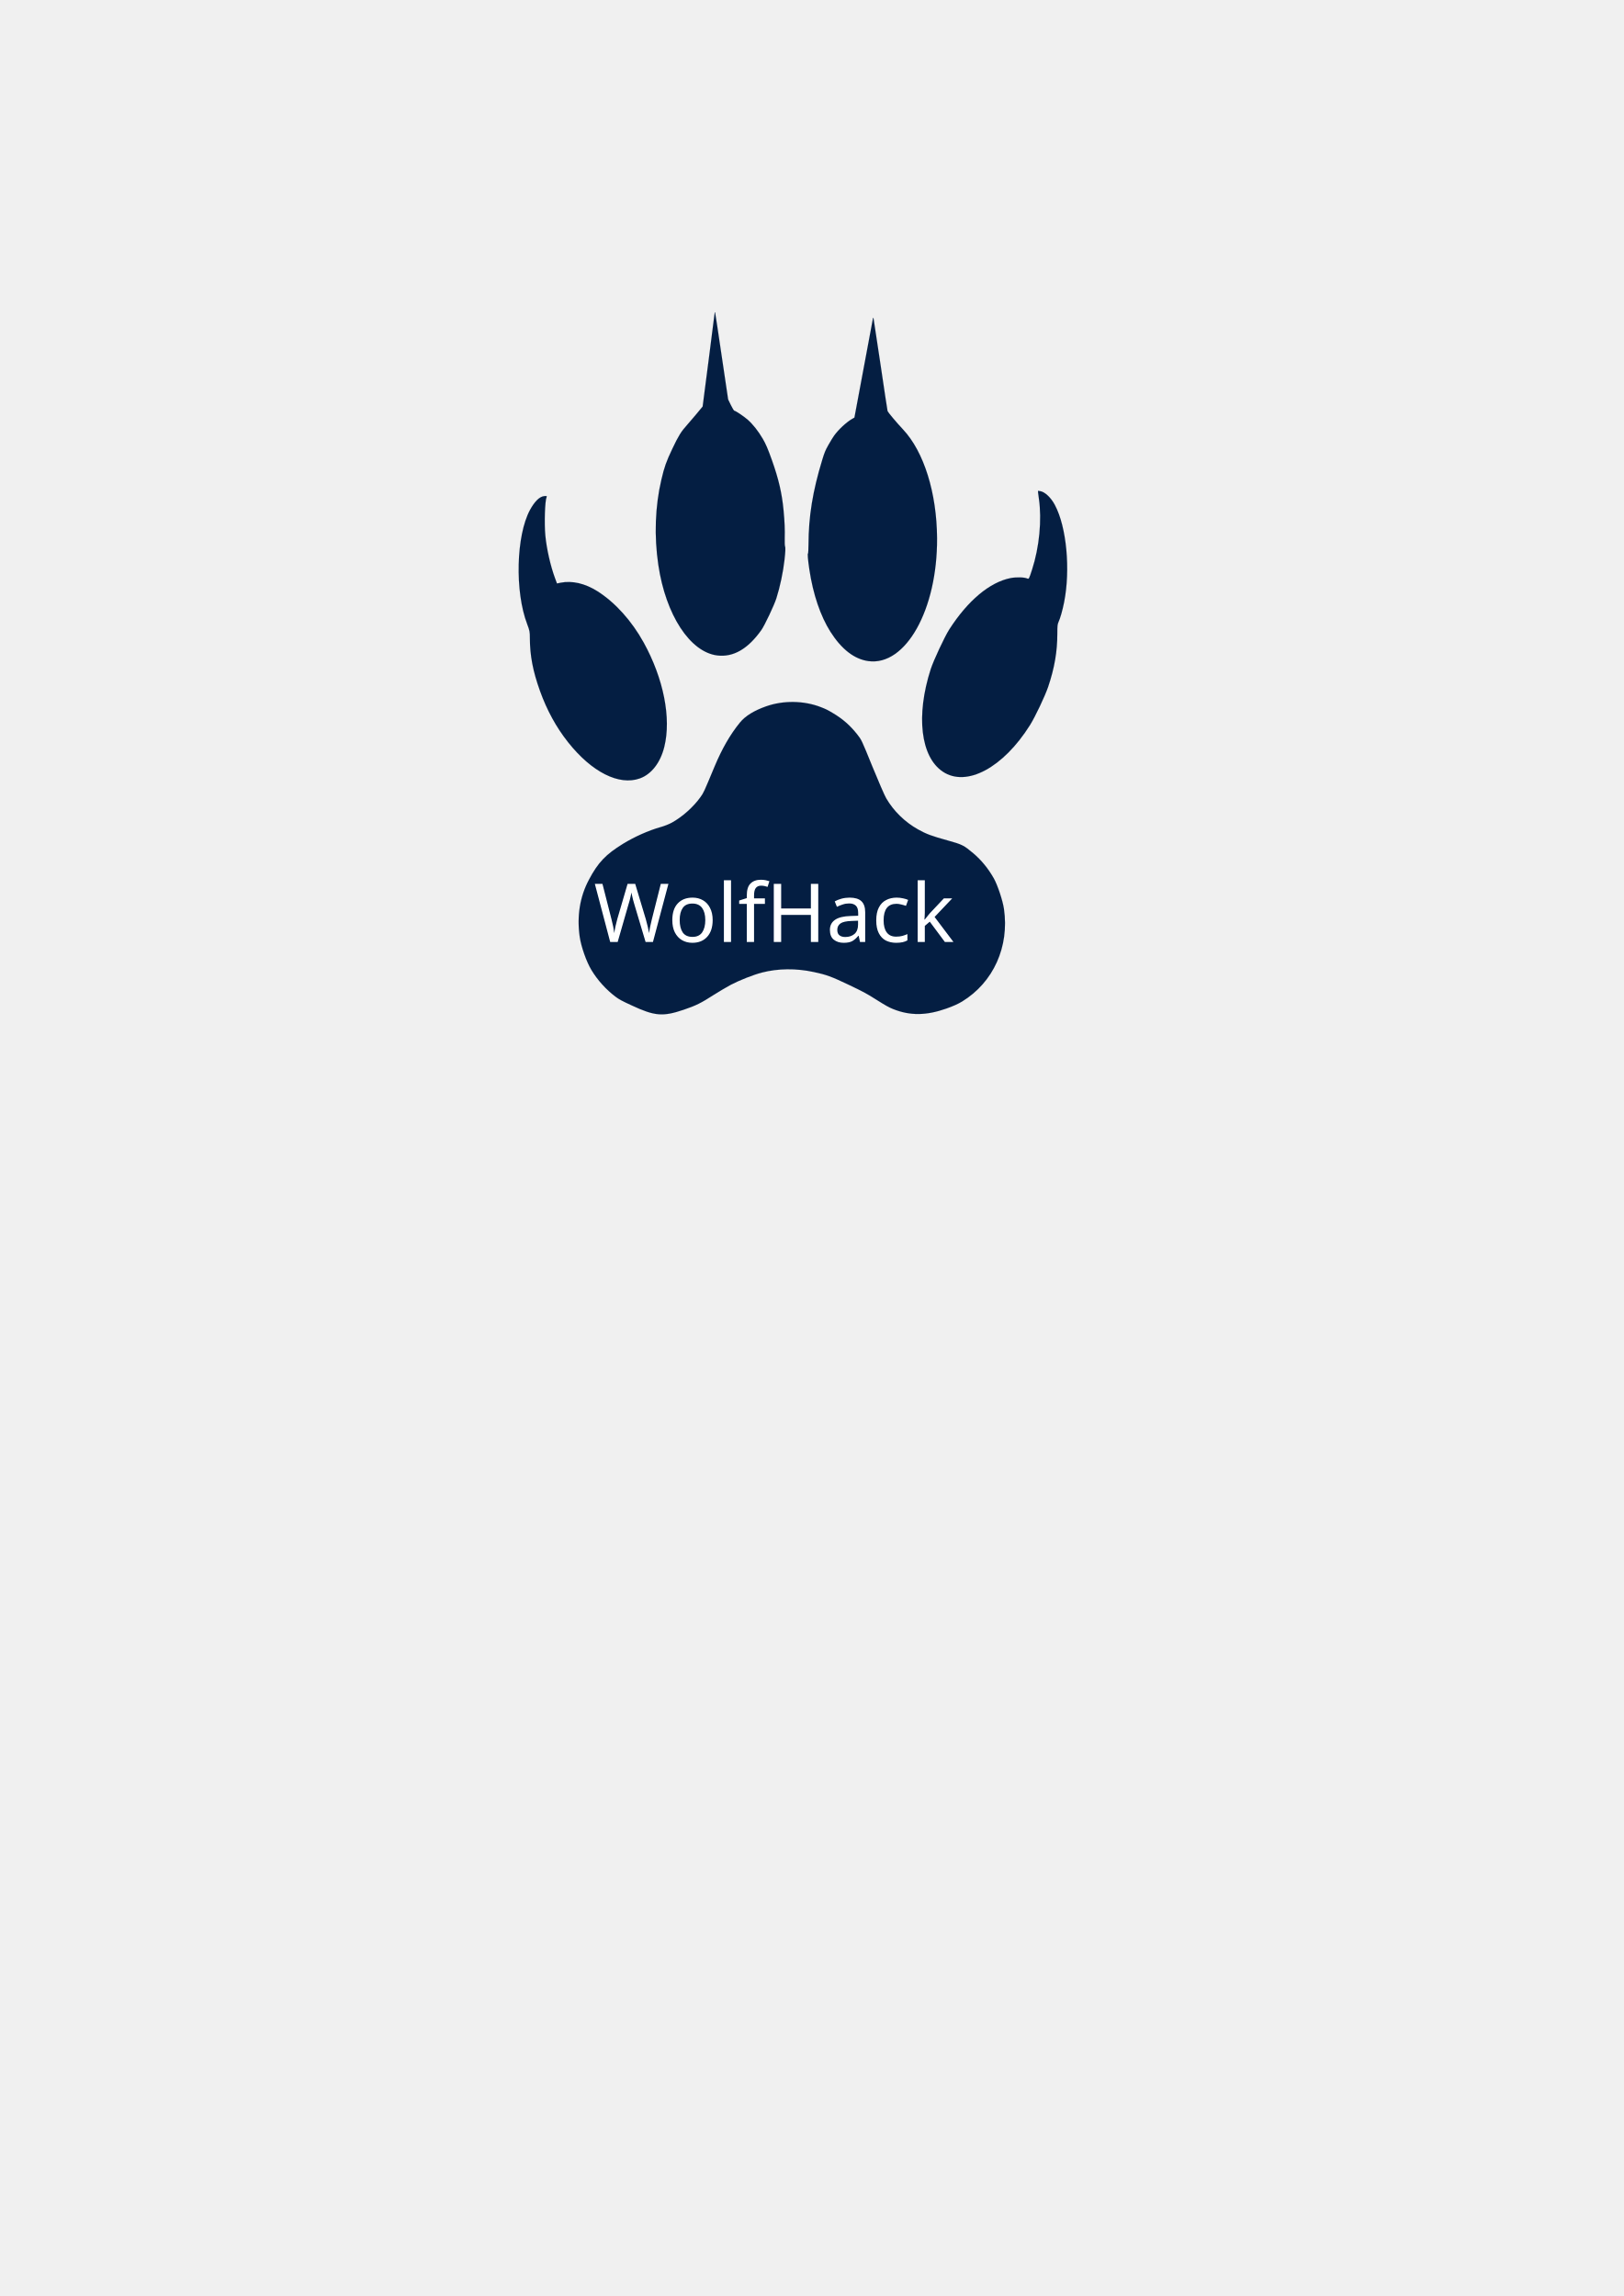
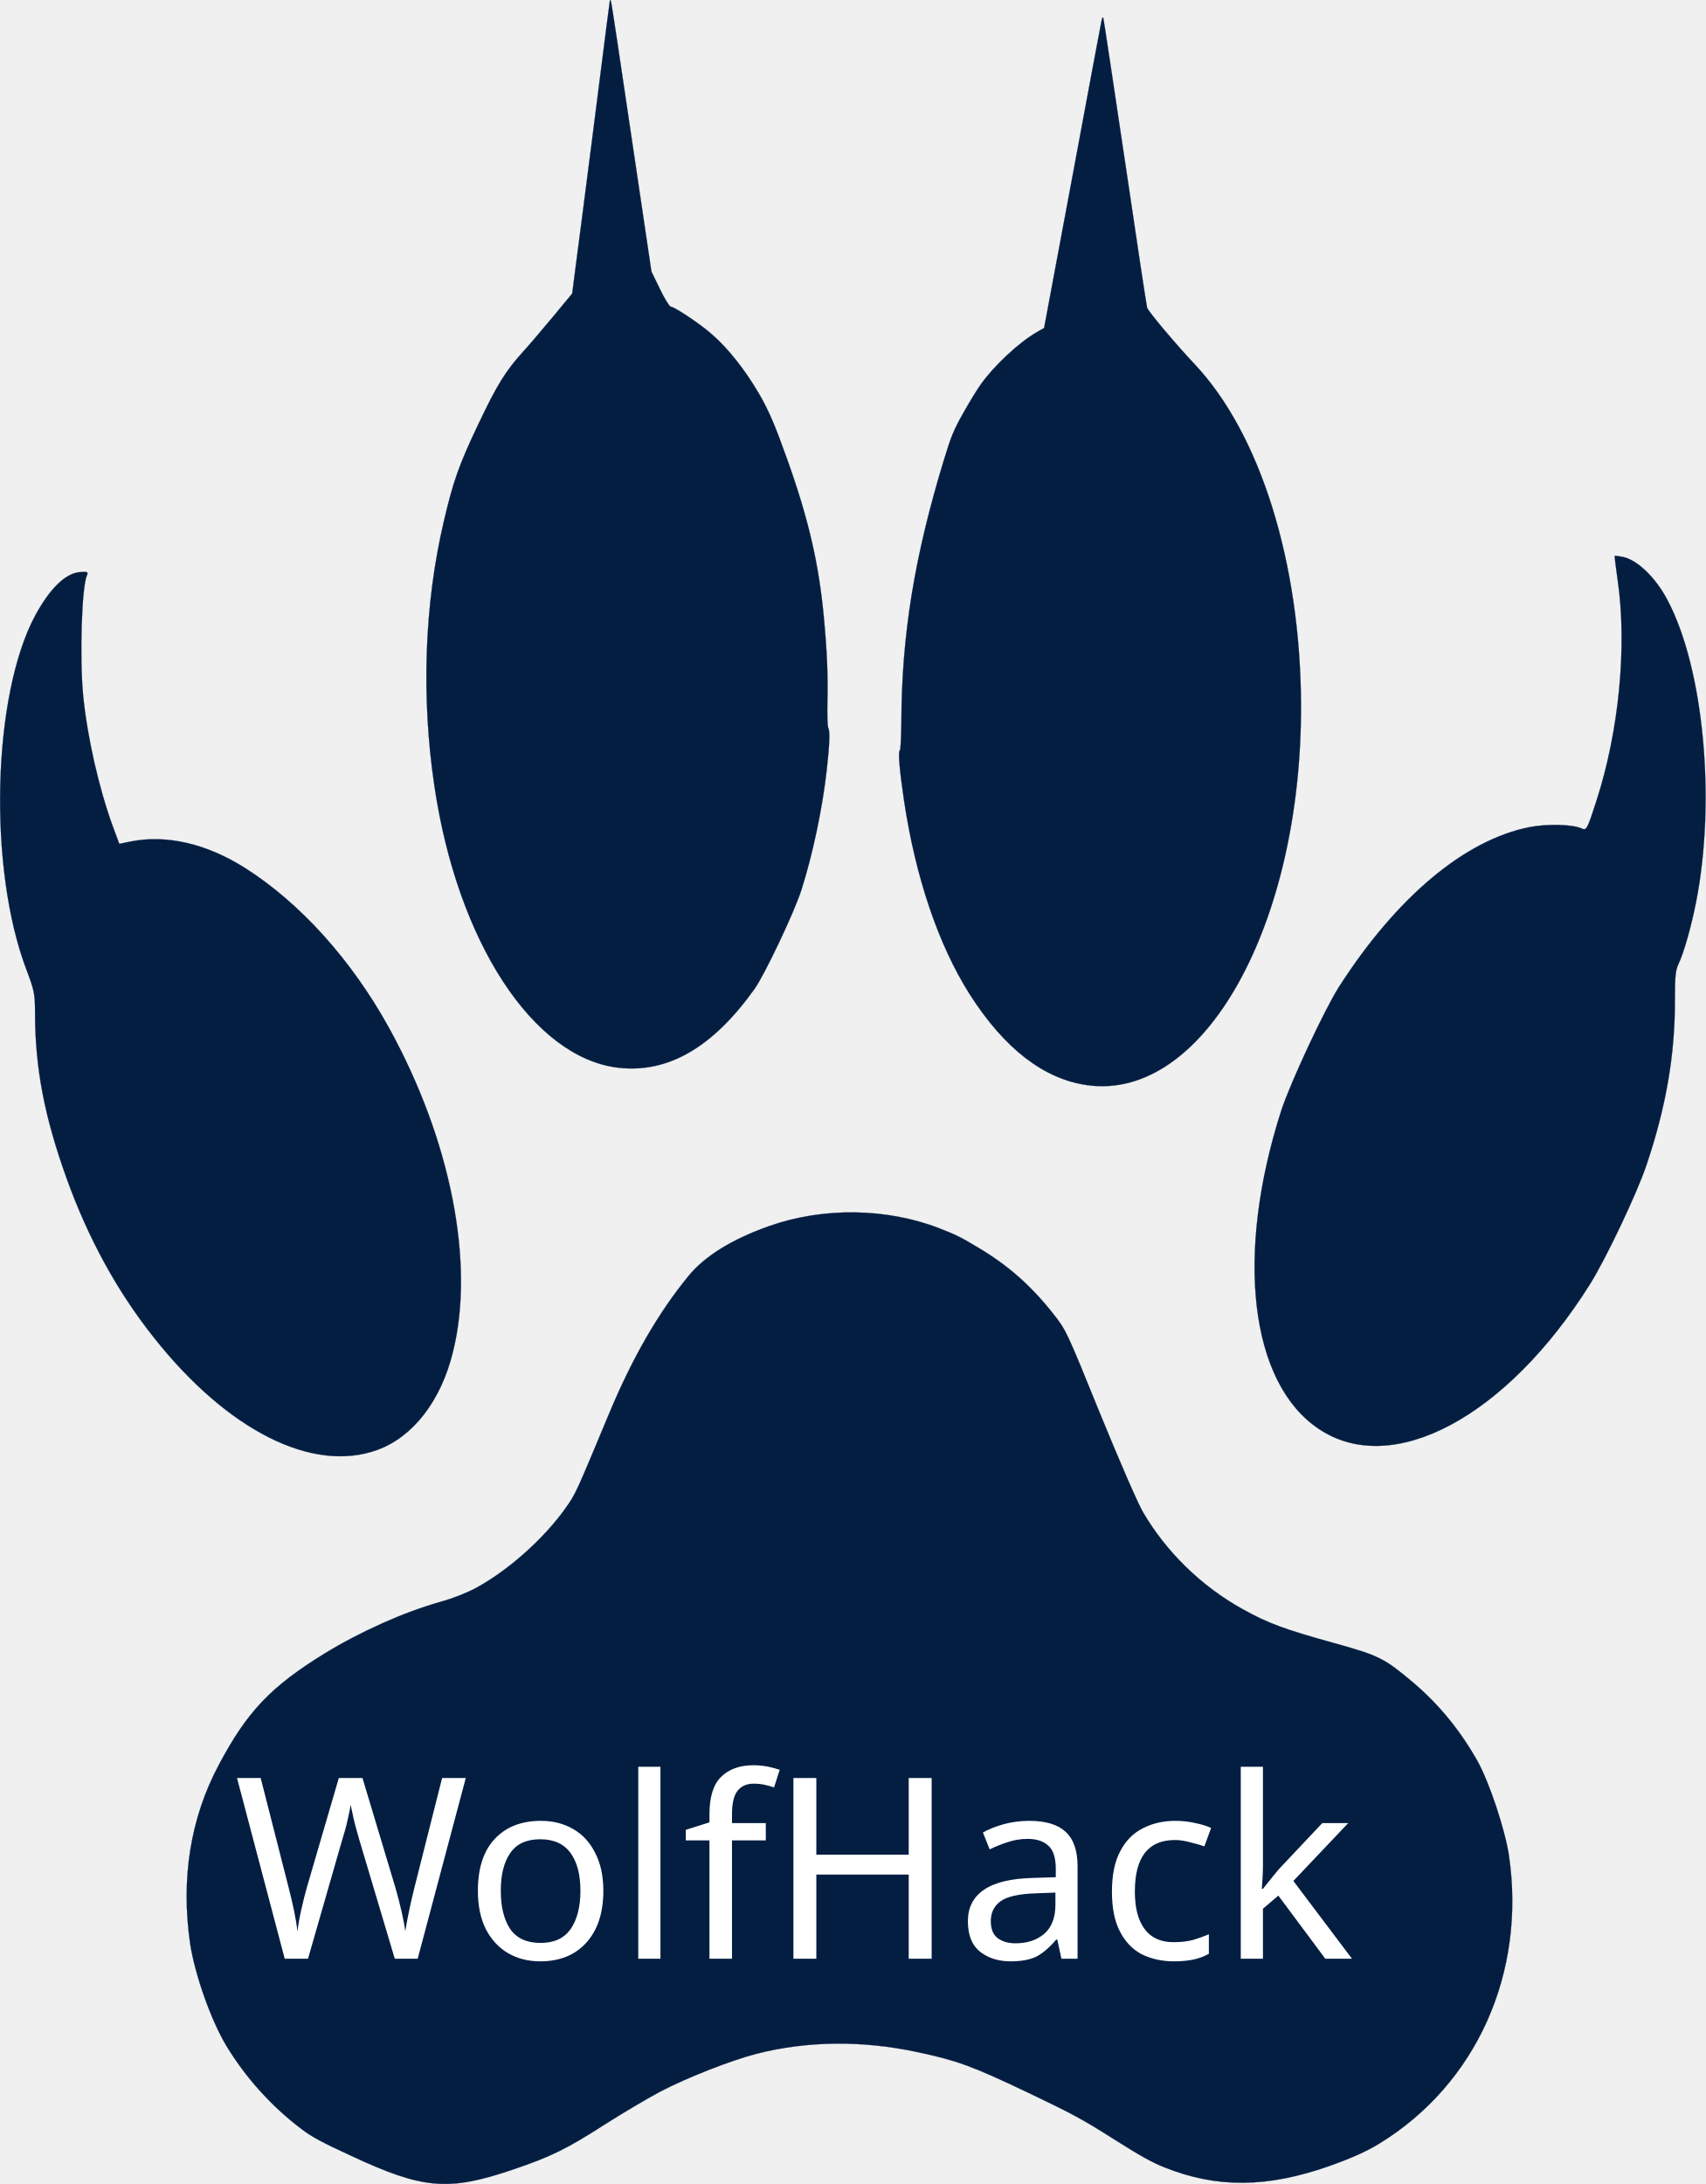
- <svg xmlns="http://www.w3.org/2000/svg" width="210mm" height="297mm" viewBox="0 0 210 297" version="1.1" id="svg5" xml:space="preserve">
+ <svg xmlns="http://www.w3.org/2000/svg" width="70.953mm" height="90.841mm" viewBox="0 0 70.953 90.841" version="1.1" id="svg5" xml:space="preserve">
  <defs id="defs2" />
-   <g id="layer1">
+   <g id="layer1" transform="translate(-67.07431,-40.37734)">
    <g transform="matrix(0.00661578,0.00318388,0.00318388,-0.00661578,45.94935,112.9073)" fill="#000000" stroke="none" id="g1111" style="fill:#041e42;fill-opacity:1;stroke:#041e42;stroke-opacity:1">
      <g id="g2902" transform="rotate(-0.2472732,5352.907,6675.071)">
        <g id="g2910">
          <g id="g2894" transform="rotate(0.5515279,5360.119,6676.615)">
            <path d="m 4016,12755 c 4,-16 107,-408 230,-870 l 222,-840 -28,-40 c -66,-96 -136,-273 -159,-402 -6,-32 -15,-116 -20,-188 -8,-115 -6,-148 15,-290 84,-567 210,-1001 421,-1448 35,-76 62,-141 59,-144 -8,-9 43,-97 144,-248 245,-364 526,-654 805,-830 309,-194 586,-255 824,-180 634,200 710,1343 166,2473 -348,722 -863,1279 -1365,1476 -158,62 -369,159 -384,175 -8,9 -218,320 -466,691 -249,371 -457,680 -462,685 -6,6 -7,-1 -2,-20 z" id="path1101" style="fill:#041e42;fill-opacity:1;stroke:#041e42;stroke-opacity:1" />
            <path d="m 1452,11660 c 3,-8 22,-67 42,-130 21,-63 114,-349 208,-635 93,-286 192,-587 218,-670 l 49,-150 -43,-170 c -24,-93 -53,-201 -65,-240 -45,-149 -55,-236 -55,-490 0,-254 10,-350 60,-580 101,-469 310,-952 594,-1375 496,-741 1164,-1150 1624,-996 269,91 436,332 508,736 17,98 17,492 -1,620 -28,209 -91,470 -161,673 -49,142 -77,207 -95,221 -8,6 -37,63 -65,125 -60,136 -125,260 -228,433 -155,260 -314,461 -567,714 -148,148 -215,207 -305,269 -130,89 -268,157 -385,190 -85,25 -257,50 -279,42 -7,-3 -52,26 -99,64 l -86,69 -427,637 c -235,351 -431,643 -437,648 -7,7 -8,5 -5,-5 z" id="path1103" style="fill:#041e42;fill-opacity:1;stroke:#041e42;stroke-opacity:1" />
            <path d="m 7980,11278 c -19,-5 -36,-11 -38,-12 -1,-2 32,-54 73,-116 210,-314 376,-773 429,-1185 22,-164 21,-175 -7,-175 -57,0 -189,-59 -272,-120 -300,-223 -510,-680 -587,-1280 -19,-154 -16,-609 5,-773 113,-852 502,-1472 967,-1539 495,-73 931,517 1035,1399 20,171 20,575 0,746 -41,347 -122,636 -256,916 -57,120 -69,153 -69,195 0,70 -25,217 -60,356 -144,568 -528,1215 -880,1477 -118,89 -260,135 -340,111 z" id="path1105" style="fill:#041e42;fill-opacity:1;stroke:#041e42;stroke-opacity:1" />
            <path d="M 123,7451 C 54,7408 13,7296 3,7125 -24,6611 376,5710 822,5285 c 87,-84 99,-99 147,-200 133,-279 298,-504 560,-765 256,-255 536,-458 836,-605 603,-297 1141,-309 1415,-33 152,153 208,406 150,687 -103,509 -527,1080 -1115,1503 -356,256 -758,423 -1125,468 -256,31 -483,-19 -649,-142 l -53,-40 -75,73 c -164,161 -351,399 -472,601 -111,186 -271,553 -271,622 0,21 -8,20 -47,-3 z" id="path1107" style="fill:#041e42;fill-opacity:1;stroke:#041e42;stroke-opacity:1" />
          </g>
          <path d="m 6124.716,6190.337 c -318.764,-26.07 -646.295,-180.23 -873.09,-410.423 -156.482,-158.514 -254.004,-312.459 -287.636,-454.79 -62.465,-263.613 -82.702,-550.822 -63.391,-894.652 28.793,-497.746 28.764,-494.746 12.698,-591.905 -34.006,-207.337 -135.623,-455.327 -255.991,-625.493 -32.556,-46.316 -94.898,-114.919 -150.434,-163.456 -160.626,-143.553 -330.683,-346.199 -459.752,-547.451 -193.084,-303.873 -252.3,-489.451 -263.998,-832.58 -12.726,-340.138 88.484,-673.179 295.43,-978.202 99.401,-145.05 297.298,-341.154 439.186,-432.793 176.108,-114.31 383.927,-198.314 591.322,-238.319 73.141,-14.297 132.167,-16.729 315.139,-12.967 451.95,7.351 585.463,58.638 861.841,332.311 162.462,160.571 223.699,240.164 360.536,465.492 57.112,92.554 143.847,224.395 194.18,293.883 101.677,137.985 281.801,333.728 397.852,432.85 225.17,191.176 506.829,331.894 817.112,407.884 221.48,55.134 310.399,63.991 654.383,67.302 287.996,1.772 343.013,0.302 555.254,-23.656 181.203,-20.257 257.248,-24.525 332.196,-18.803 320.793,23.089 576.577,150.557 840.014,418.105 94.081,95.91 148.453,161.436 196.738,235.905 345.796,542.354 326.174,1230.197 -53.209,1787.571 -84.19,123.195 -283.154,326.289 -394.909,404.217 -166.109,114.406 -336.871,192.766 -520.335,240.002 -209.52,52.986 -241.528,53.678 -505.073,5.138 -285.505,-52.751 -384.414,-62.703 -550.513,-53.302 -265.151,14.448 -531.015,102.893 -746.42,247.827 -46.296,30.556 -254.019,208.565 -462.829,395.563 -376.275,338.394 -378.294,340.374 -488.809,393.313 -180.848,87.263 -349.303,133.644 -547.467,149.737 -112.101,9.921 -145.099,9.604 -240.027,1.69 z" id="path1109" style="fill:#041e42;fill-opacity:1;stroke:#041e42;stroke-opacity:1" />
        </g>
      </g>
    </g>
    <text xml:space="preserve" style="font-size:10.512px;fill:#ffffff;stroke:#041e42;stroke-width:0;paint-order:stroke fill markers" x="76.808" y="121.848" id="text796">
      <tspan id="tspan794" style="font-style:normal;font-variant:normal;font-weight:normal;font-stretch:normal;font-family:Garet;-inkscape-font-specification:Garet;stroke-width:0" x="76.808" y="121.848">WolfHack</tspan>
    </text>
  </g>
</svg>
